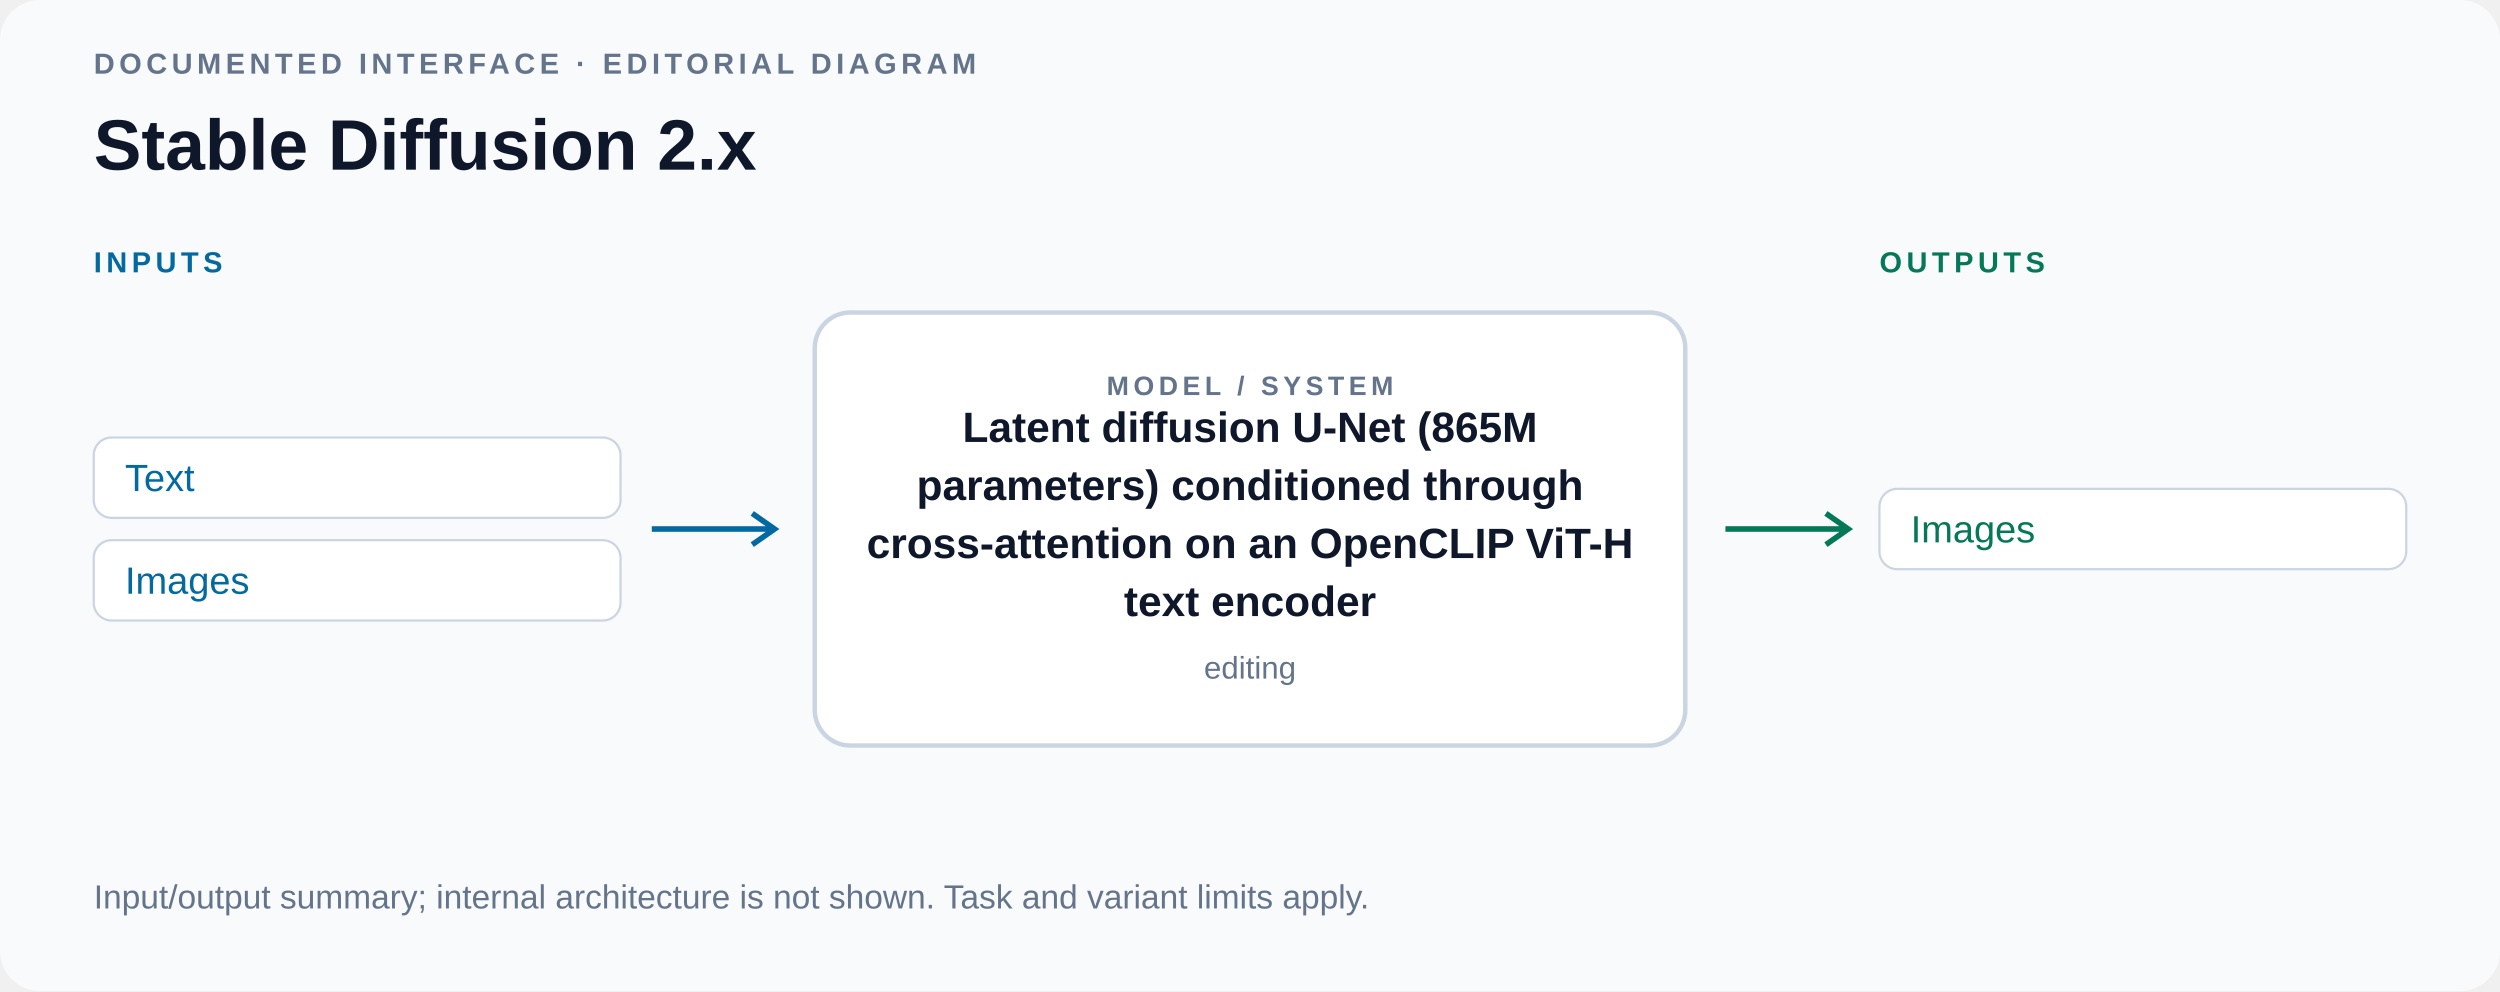
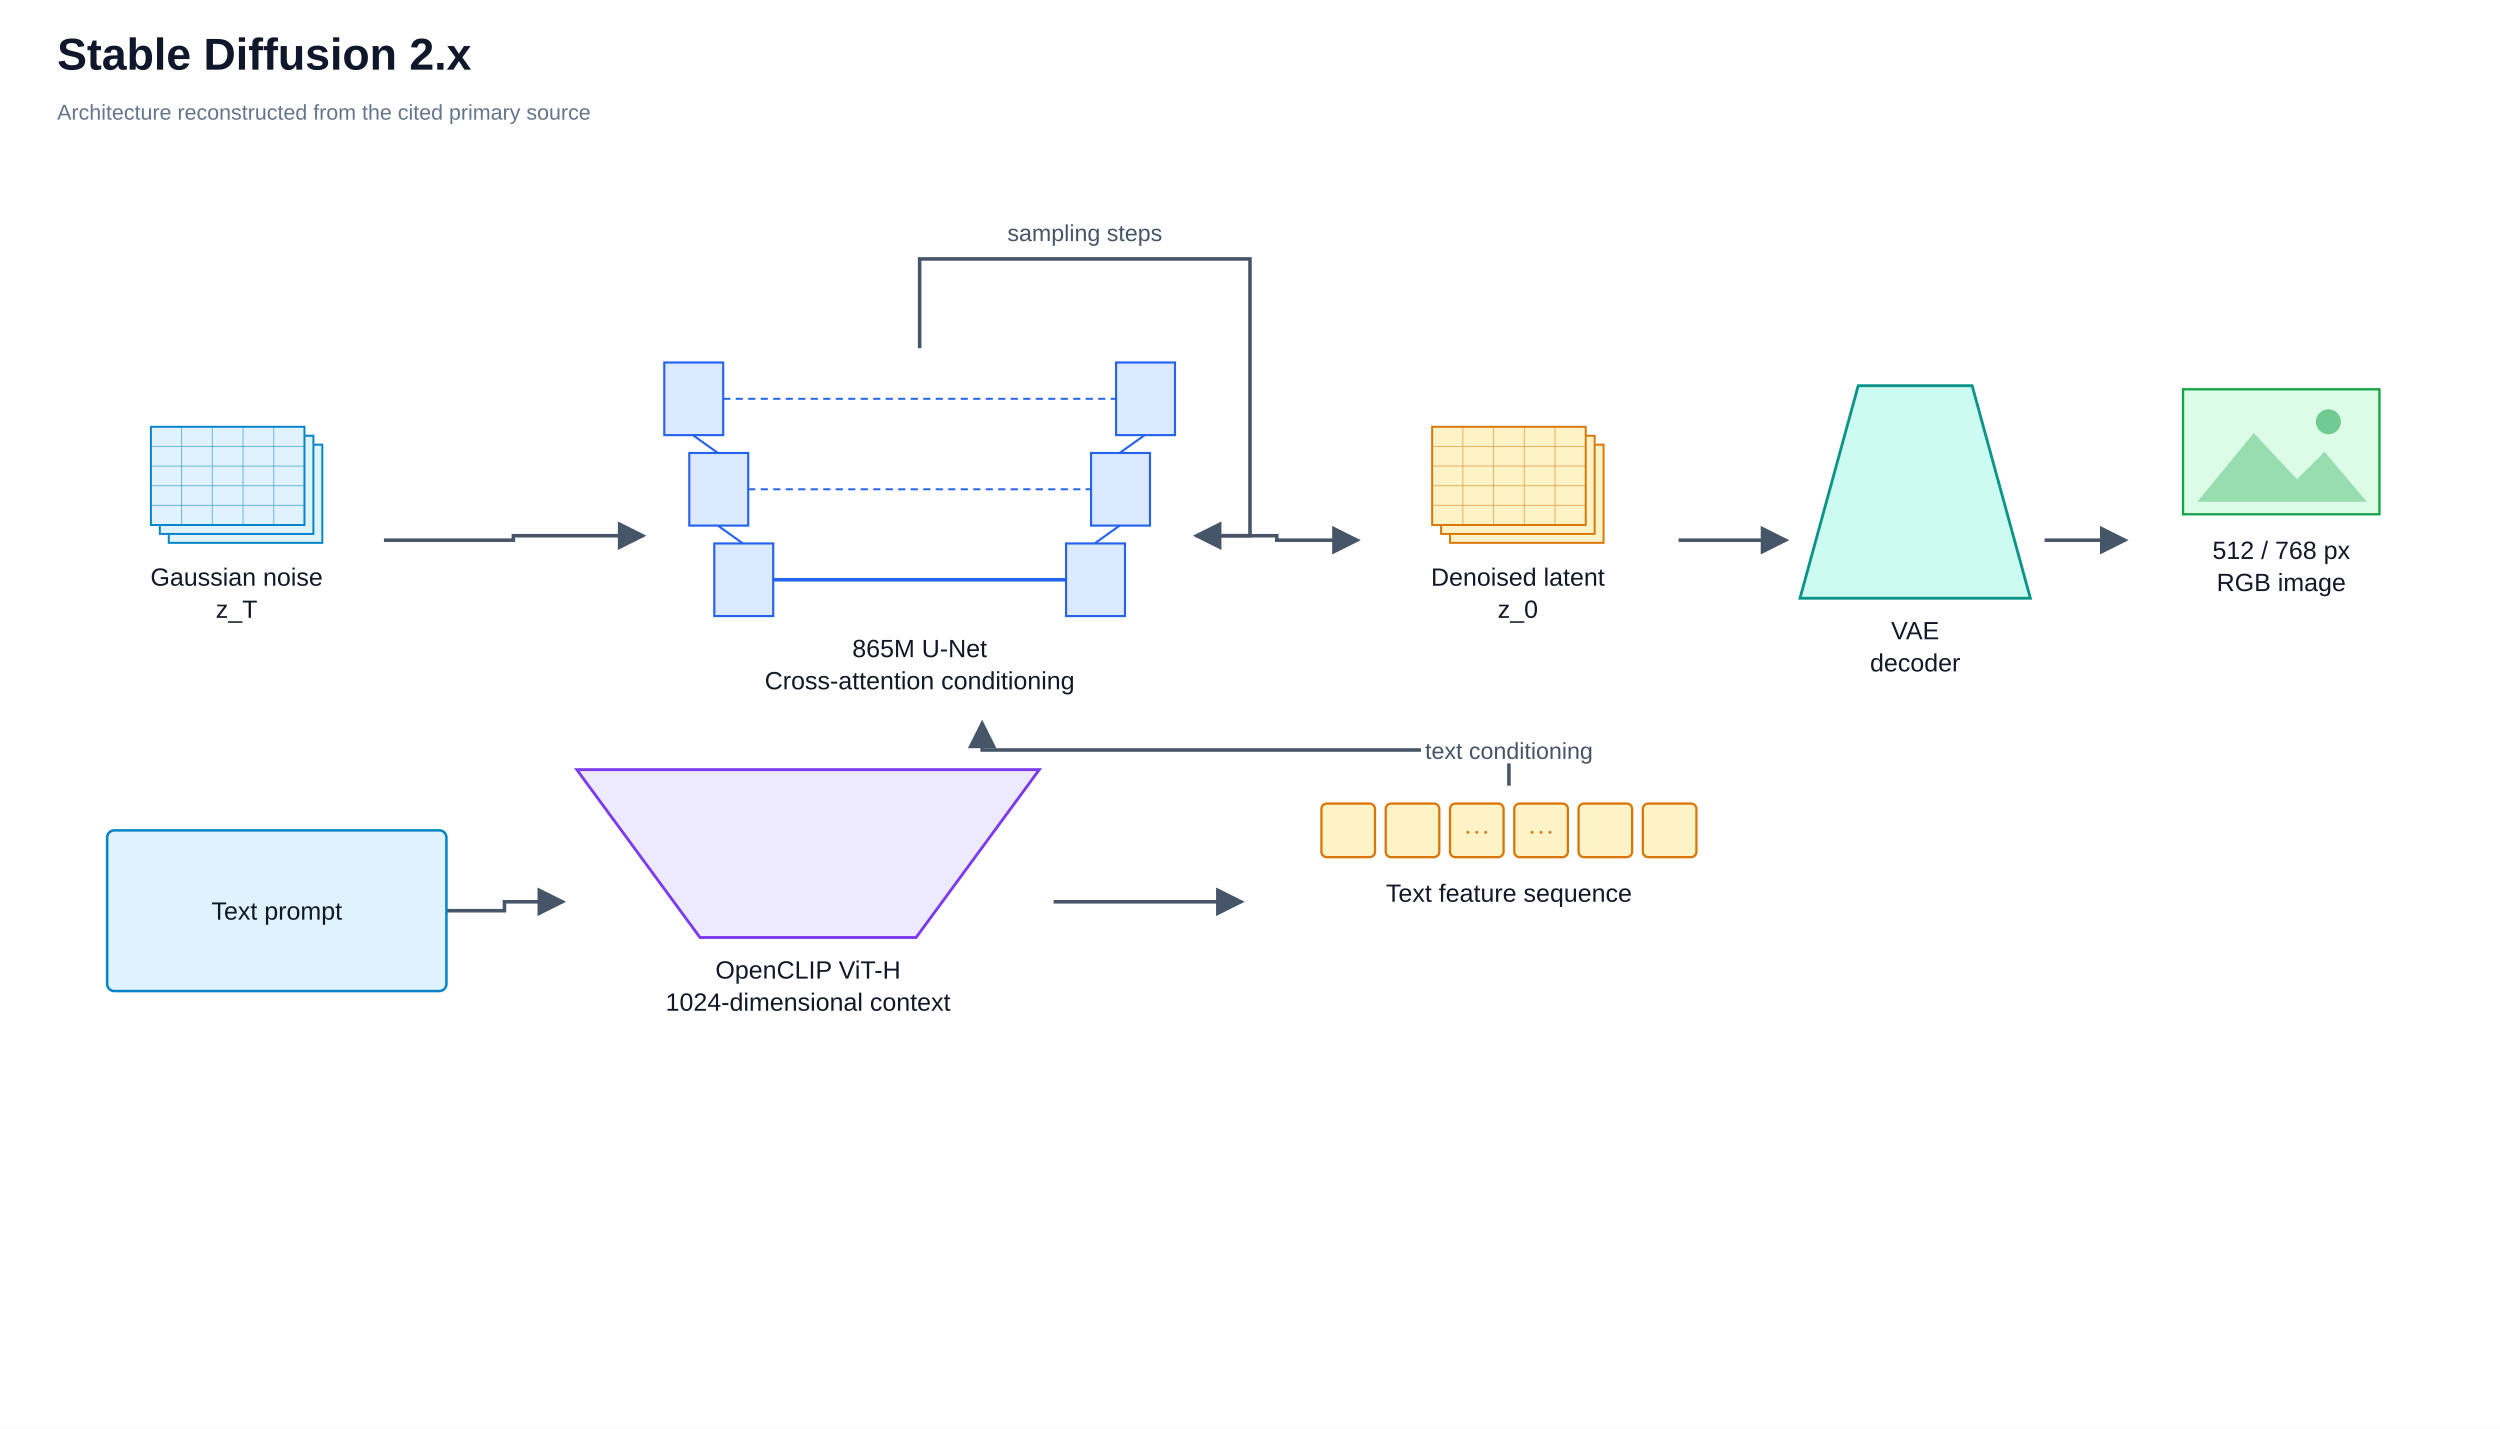
- <svg xmlns="http://www.w3.org/2000/svg" width="1120" height="444" viewBox="0 0 1120 444" role="img" aria-labelledby="title desc">
-   <rect width="1120" height="100%" rx="18" fill="#f8fafc" />
+ <svg xmlns="http://www.w3.org/2000/svg" width="1400" height="800" viewBox="0 0 1400 800" role="img" aria-labelledby="title desc">
+   <defs>
+     <marker id="arrow" markerWidth="8" markerHeight="8" refX="7" refY="4" orient="auto-start-reverse">
+       <path d="M0 0 L8 4 L0 8 Z" fill="#475569" />
+     </marker>
+   </defs>
+   <rect width="1400" height="800" fill="#ffffff" />
  <g font-family="Arial, Helvetica, sans-serif">
-     <text x="42" y="33" font-size="13" font-weight="700" letter-spacing="2" fill="#64748b">DOCUMENTED INTERFACE · EDITORIAL DIAGRAM</text>
-     <text x="42" y="76" font-size="32" font-weight="700" fill="#0f172a">Stable Diffusion 2.x</text>
-     <rect x="365" y="140.0" width="390" height="194" rx="16" fill="#ffffff" stroke="#cbd5e1" stroke-width="2" />
-     <text x="560" y="177.0" text-anchor="middle" font-size="12" font-weight="700" letter-spacing="2" fill="#64748b">MODEL / SYSTEM</text>
-     <text x="560" y="198.0" text-anchor="middle" font-size="19" font-weight="600" fill="#0f172a">Latent diffusion U-Net (865M</text>
-     <text x="560" y="224.0" text-anchor="middle" font-size="19" font-weight="600" fill="#0f172a">parameters) conditioned through</text>
-     <text x="560" y="250.0" text-anchor="middle" font-size="19" font-weight="600" fill="#0f172a">cross-attention on an OpenCLIP ViT-H</text>
-     <text x="560" y="276.0" text-anchor="middle" font-size="19" font-weight="600" fill="#0f172a">text encoder</text>
-     <text x="560" y="304.0" text-anchor="middle" font-size="14" fill="#64748b">editing</text>
-     <text x="42" y="122" font-size="13" font-weight="700" letter-spacing="2" fill="#0369a1">INPUTS</text>
-     <rect x="42" y="196.0" width="236" height="36" rx="8" fill="#ffffff" stroke="#cbd5e1" />
-     <text x="56" y="220.0" font-size="17" fill="#0369a1">Text</text>
-     <rect x="42" y="242.0" width="236" height="36" rx="8" fill="#ffffff" stroke="#cbd5e1" />
-     <text x="56" y="266.0" font-size="17" fill="#0369a1">Images</text>
-     <text x="842" y="122" font-size="13" font-weight="700" letter-spacing="2" fill="#047857">OUTPUTS</text>
-     <rect x="842" y="219.0" width="236" height="36" rx="8" fill="#ffffff" stroke="#cbd5e1" />
-     <text x="856" y="243.0" font-size="17" fill="#047857">Images</text>
-     <path d="M292 237.0 H346 M337 230.0 L347 237.0 L337 244.0" fill="none" stroke="#0369a1" stroke-width="2.5" />
-     <path d="M773 237.0 H827 M818 230.0 L828 237.0 L818 244.0" fill="none" stroke="#047857" stroke-width="2.5" />
-     <text x="42" y="407" font-size="15" fill="#64748b">Input/output summary; internal architecture is not shown. Task and variant limits apply.</text>
+     <text x="32" y="67" font-size="12" fill="#64748b">Architecture reconstructed from the cited primary source</text>
+     <text x="32" y="39" font-size="25" font-weight="700" fill="#0f172a">Stable Diffusion 2.x</text>
+     <polyline points="215.0,302.5 287.5,302.5 287.5,300.0 360.0,300.0" fill="none" stroke="#475569" stroke-width="2" marker-end="url(#arrow)" />
+     <polyline points="670.0,300.0 715.0,300.0 715.0,302.5 760.0,302.5" fill="none" stroke="#475569" stroke-width="2" marker-end="url(#arrow)" />
+     <polyline points="940.0,302.5 970.0,302.5 970.0,302.5 1000.0,302.5" fill="none" stroke="#475569" stroke-width="2" marker-end="url(#arrow)" />
+     <polyline points="1145.0,302.5 1167.5,302.5 1167.5,302.5 1190.0,302.5" fill="none" stroke="#475569" stroke-width="2" marker-end="url(#arrow)" />
+     <polyline points="250.0,510.0 282.5,510.0 282.5,505.0 315.0,505.0" fill="none" stroke="#475569" stroke-width="2" marker-end="url(#arrow)" />
+     <polyline points="590.0,505.0 642.5,505.0 642.5,505.0 695.0,505.0" fill="none" stroke="#475569" stroke-width="2" marker-end="url(#arrow)" />
+     <polyline points="845,440 845,420 550,420 550,405" fill="none" stroke="#475569" stroke-width="2" marker-end="url(#arrow)" />
+     <text x="845" y="425" text-anchor="middle" font-size="13" fill="#475569" stroke="#ffffff" stroke-width="5" paint-order="stroke">text conditioning</text>
+     <polyline points="515,195 515,145 700,145 700,300 670,300" fill="none" stroke="#475569" stroke-width="2" marker-end="url(#arrow)" />
+     <text x="607.5" y="135.0" text-anchor="middle" font-size="13" fill="#475569" stroke="#ffffff" stroke-width="5" paint-order="stroke">sampling steps</text>
+     <rect x="94.5" y="249" width="86" height="55" fill="#e0f2fe" stroke="#0284c7" stroke-width="1.1" />
+     <rect x="89.5" y="244" width="86" height="55" fill="#e0f2fe" stroke="#0284c7" stroke-width="1.1" />
+     <rect x="84.5" y="239" width="86" height="55" fill="#e0f2fe" stroke="#0284c7" stroke-width="1.1" />
+     <path d="M101.7 239 v55 M84.5 250.0 h86" stroke="#0284c7" stroke-width="0.55" opacity="0.55" />
+     <path d="M118.9 239 v55 M84.5 261.0 h86" stroke="#0284c7" stroke-width="0.55" opacity="0.55" />
+     <path d="M136.1 239 v55 M84.5 272.0 h86" stroke="#0284c7" stroke-width="0.55" opacity="0.55" />
+     <path d="M153.3 239 v55 M84.5 283.0 h86" stroke="#0284c7" stroke-width="0.55" opacity="0.55" />
+     <text x="132.5" y="328" text-anchor="middle" font-size="14" font-weight="500" fill="#111827">Gaussian noise</text>
+     <text x="132.5" y="346" text-anchor="middle" font-size="14" font-weight="500" fill="#111827">z_T</text>
+     <rect x="372" y="203.0" width="33" height="40.667" fill="#dbeafe" stroke="#2563eb" stroke-width="1.2" />
+     <rect x="625" y="203.0" width="33" height="40.667" fill="#dbeafe" stroke="#2563eb" stroke-width="1.2" />
+     <path d="M405 223.333 H625" fill="none" stroke="#2563eb" stroke-width="1.1" stroke-dasharray="4 3" />
+     <path d="M388 243.667 L402 253.667 M627 253.667 L641 243.667" fill="none" stroke="#2563eb" stroke-width="1.2" />
+     <rect x="386" y="253.667" width="33" height="40.667" fill="#dbeafe" stroke="#2563eb" stroke-width="1.2" />
+     <rect x="611" y="253.667" width="33" height="40.667" fill="#dbeafe" stroke="#2563eb" stroke-width="1.2" />
+     <path d="M419 274.0 H611" fill="none" stroke="#2563eb" stroke-width="1.1" stroke-dasharray="4 3" />
+     <path d="M402 294.333 L416 304.333 M613 304.333 L627 294.333" fill="none" stroke="#2563eb" stroke-width="1.2" />
+     <rect x="400" y="304.333" width="33" height="40.667" fill="#dbeafe" stroke="#2563eb" stroke-width="1.2" />
+     <rect x="597" y="304.333" width="33" height="40.667" fill="#dbeafe" stroke="#2563eb" stroke-width="1.2" />
+     <path d="M433 324.667 H597" fill="none" stroke="#2563eb" stroke-width="1.1" stroke-dasharray="4 3" />
+     <path d="M433 324.667 H597" fill="none" stroke="#2563eb" stroke-width="2" />
+     <text x="515.0" y="368" text-anchor="middle" font-size="14" font-weight="500" fill="#111827">865M U-Net</text>
+     <text x="515.0" y="386" text-anchor="middle" font-size="14" font-weight="500" fill="#111827">Cross-attention conditioning</text>
+     <rect x="812.0" y="249" width="86" height="55" fill="#fef3c7" stroke="#d97706" stroke-width="1.1" />
+     <rect x="807.0" y="244" width="86" height="55" fill="#fef3c7" stroke="#d97706" stroke-width="1.1" />
+     <rect x="802.0" y="239" width="86" height="55" fill="#fef3c7" stroke="#d97706" stroke-width="1.1" />
+     <path d="M819.2 239 v55 M802.0 250.0 h86" stroke="#d97706" stroke-width="0.55" opacity="0.55" />
+     <path d="M836.4 239 v55 M802.0 261.0 h86" stroke="#d97706" stroke-width="0.55" opacity="0.55" />
+     <path d="M853.6 239 v55 M802.0 272.0 h86" stroke="#d97706" stroke-width="0.55" opacity="0.55" />
+     <path d="M870.8 239 v55 M802.0 283.0 h86" stroke="#d97706" stroke-width="0.55" opacity="0.55" />
+     <text x="850.0" y="328" text-anchor="middle" font-size="14" font-weight="500" fill="#111827">Denoised latent</text>
+     <text x="850.0" y="346" text-anchor="middle" font-size="14" font-weight="500" fill="#111827">z_0</text>
+     <polygon points="1040.6,216 1104.4,216 1137,335 1008,335" fill="#ccfbf1" stroke="#0d9488" stroke-width="1.6" />
+     <text x="1072.5" y="358" text-anchor="middle" font-size="14" font-weight="500" fill="#111827">VAE</text>
+     <text x="1072.5" y="376" text-anchor="middle" font-size="14" font-weight="500" fill="#111827">decoder</text>
+     <rect x="1222.5" y="218" width="110" height="70" fill="#dcfce7" stroke="#16a34a" stroke-width="1.3" />
+     <circle cx="1303.9" cy="236.2" r="7.0" fill="#16a34a" opacity="0.55" />
+     <path d="M1230.5 281 L1262.1 242.5 L1286.3 268.4 L1301.7 253.0 L1325.5 281 Z" fill="#16a34a" opacity="0.35" />
+     <text x="1277.5" y="313" text-anchor="middle" font-size="14" font-weight="500" fill="#111827">512 / 768 px</text>
+     <text x="1277.5" y="331" text-anchor="middle" font-size="14" font-weight="500" fill="#111827">RGB image</text>
+     <rect x="60" y="465" width="190" height="90" rx="4" fill="#e0f2fe" stroke="#0284c7" stroke-width="1.4" />
+     <text x="155.0" y="515.0" text-anchor="middle" font-size="14" font-weight="500" fill="#111827">Text prompt</text>
+     <polygon points="323,431 582,431 513.0,525 392.0,525" fill="#ede9fe" stroke="#7c3aed" stroke-width="1.6" />
+     <text x="452.5" y="548" text-anchor="middle" font-size="14" font-weight="500" fill="#111827">OpenCLIP ViT-H</text>
+     <text x="452.5" y="566" text-anchor="middle" font-size="14" font-weight="500" fill="#111827">1024-dimensional context</text>
+     <rect x="740.0" y="450" width="30" height="30" rx="3" fill="#fef3c7" stroke="#d97706" stroke-width="1.3" />
+     <rect x="776.0" y="450" width="30" height="30" rx="3" fill="#fef3c7" stroke="#d97706" stroke-width="1.3" />
+     <rect x="812.0" y="450" width="30" height="30" rx="3" fill="#fef3c7" stroke="#d97706" stroke-width="1.3" />
+     <text x="827.0" y="470" font-family="Georgia,serif" font-size="15" text-anchor="middle" fill="#d97706">⋯</text>
+     <rect x="848.0" y="450" width="30" height="30" rx="3" fill="#fef3c7" stroke="#d97706" stroke-width="1.3" />
+     <text x="863.0" y="470" font-family="Georgia,serif" font-size="15" text-anchor="middle" fill="#d97706">⋯</text>
+     <rect x="884.0" y="450" width="30" height="30" rx="3" fill="#fef3c7" stroke="#d97706" stroke-width="1.3" />
+     <rect x="920.0" y="450" width="30" height="30" rx="3" fill="#fef3c7" stroke="#d97706" stroke-width="1.3" />
+     <text x="845.0" y="505" text-anchor="middle" font-size="14" font-weight="500" fill="#111827">Text feature sequence</text>
  </g>
</svg>
